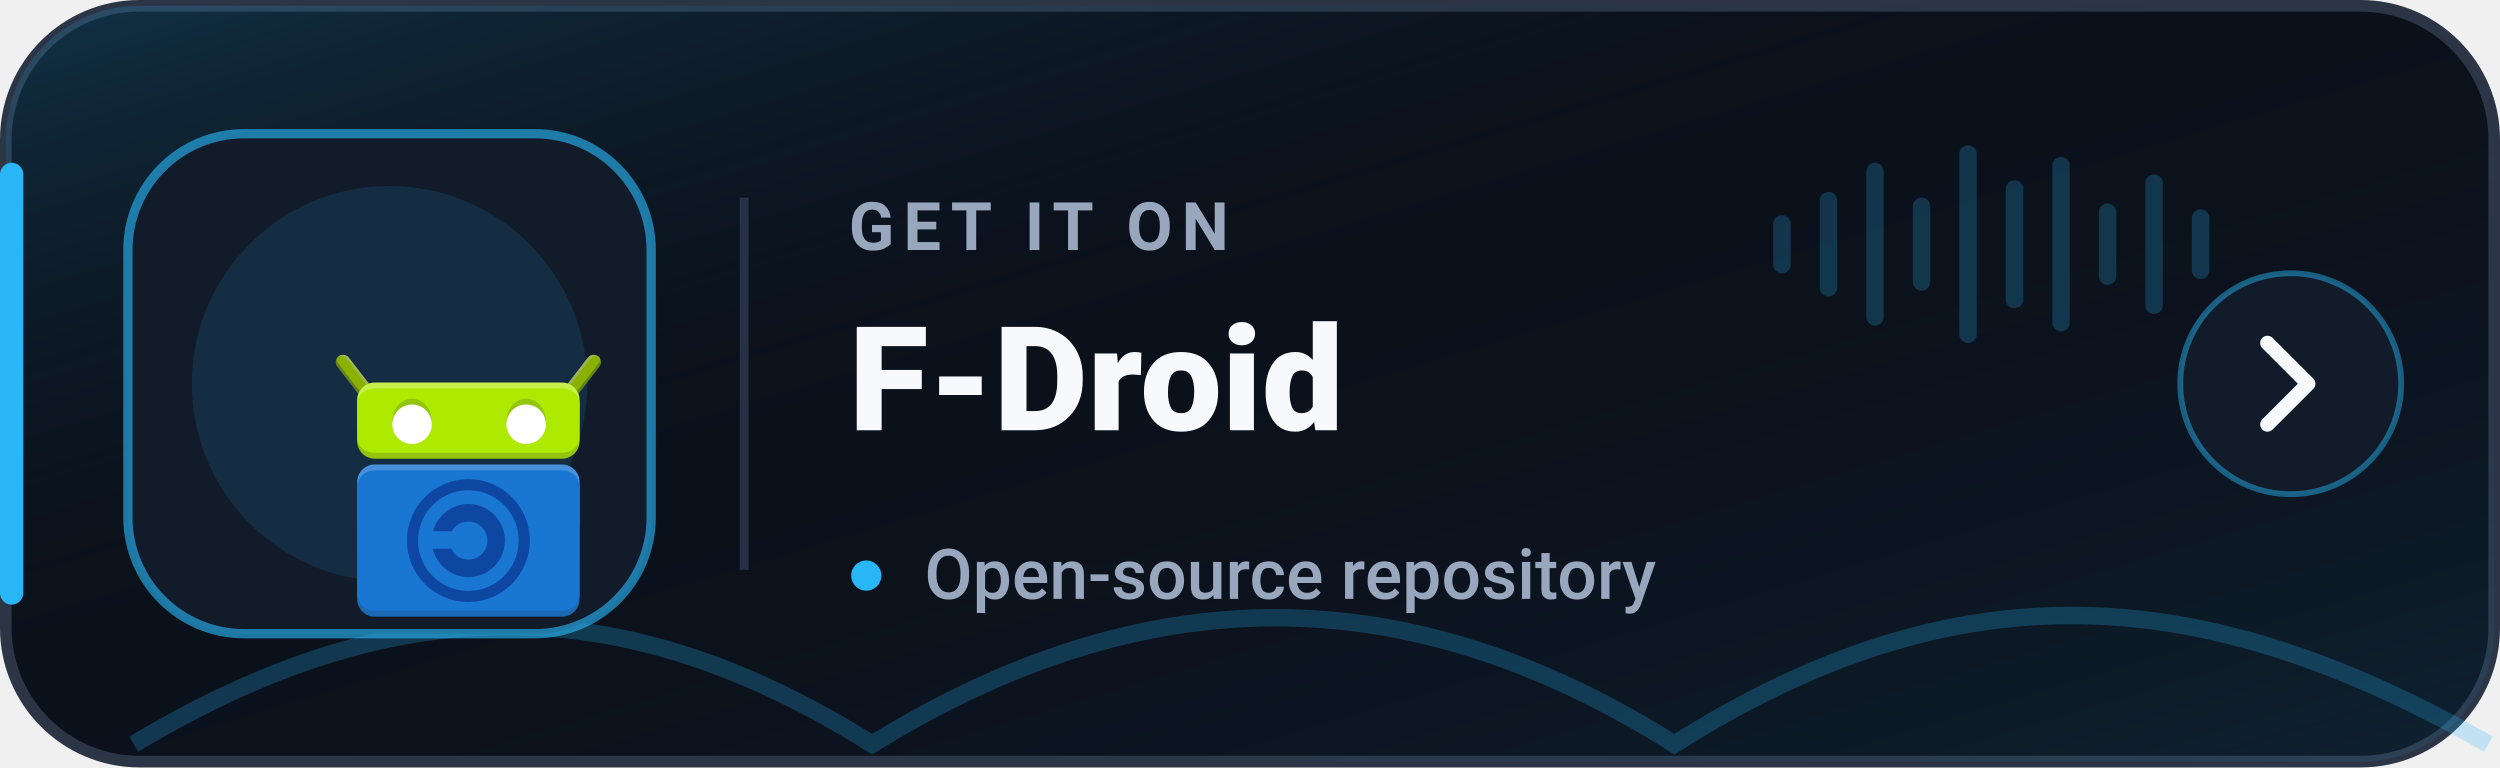
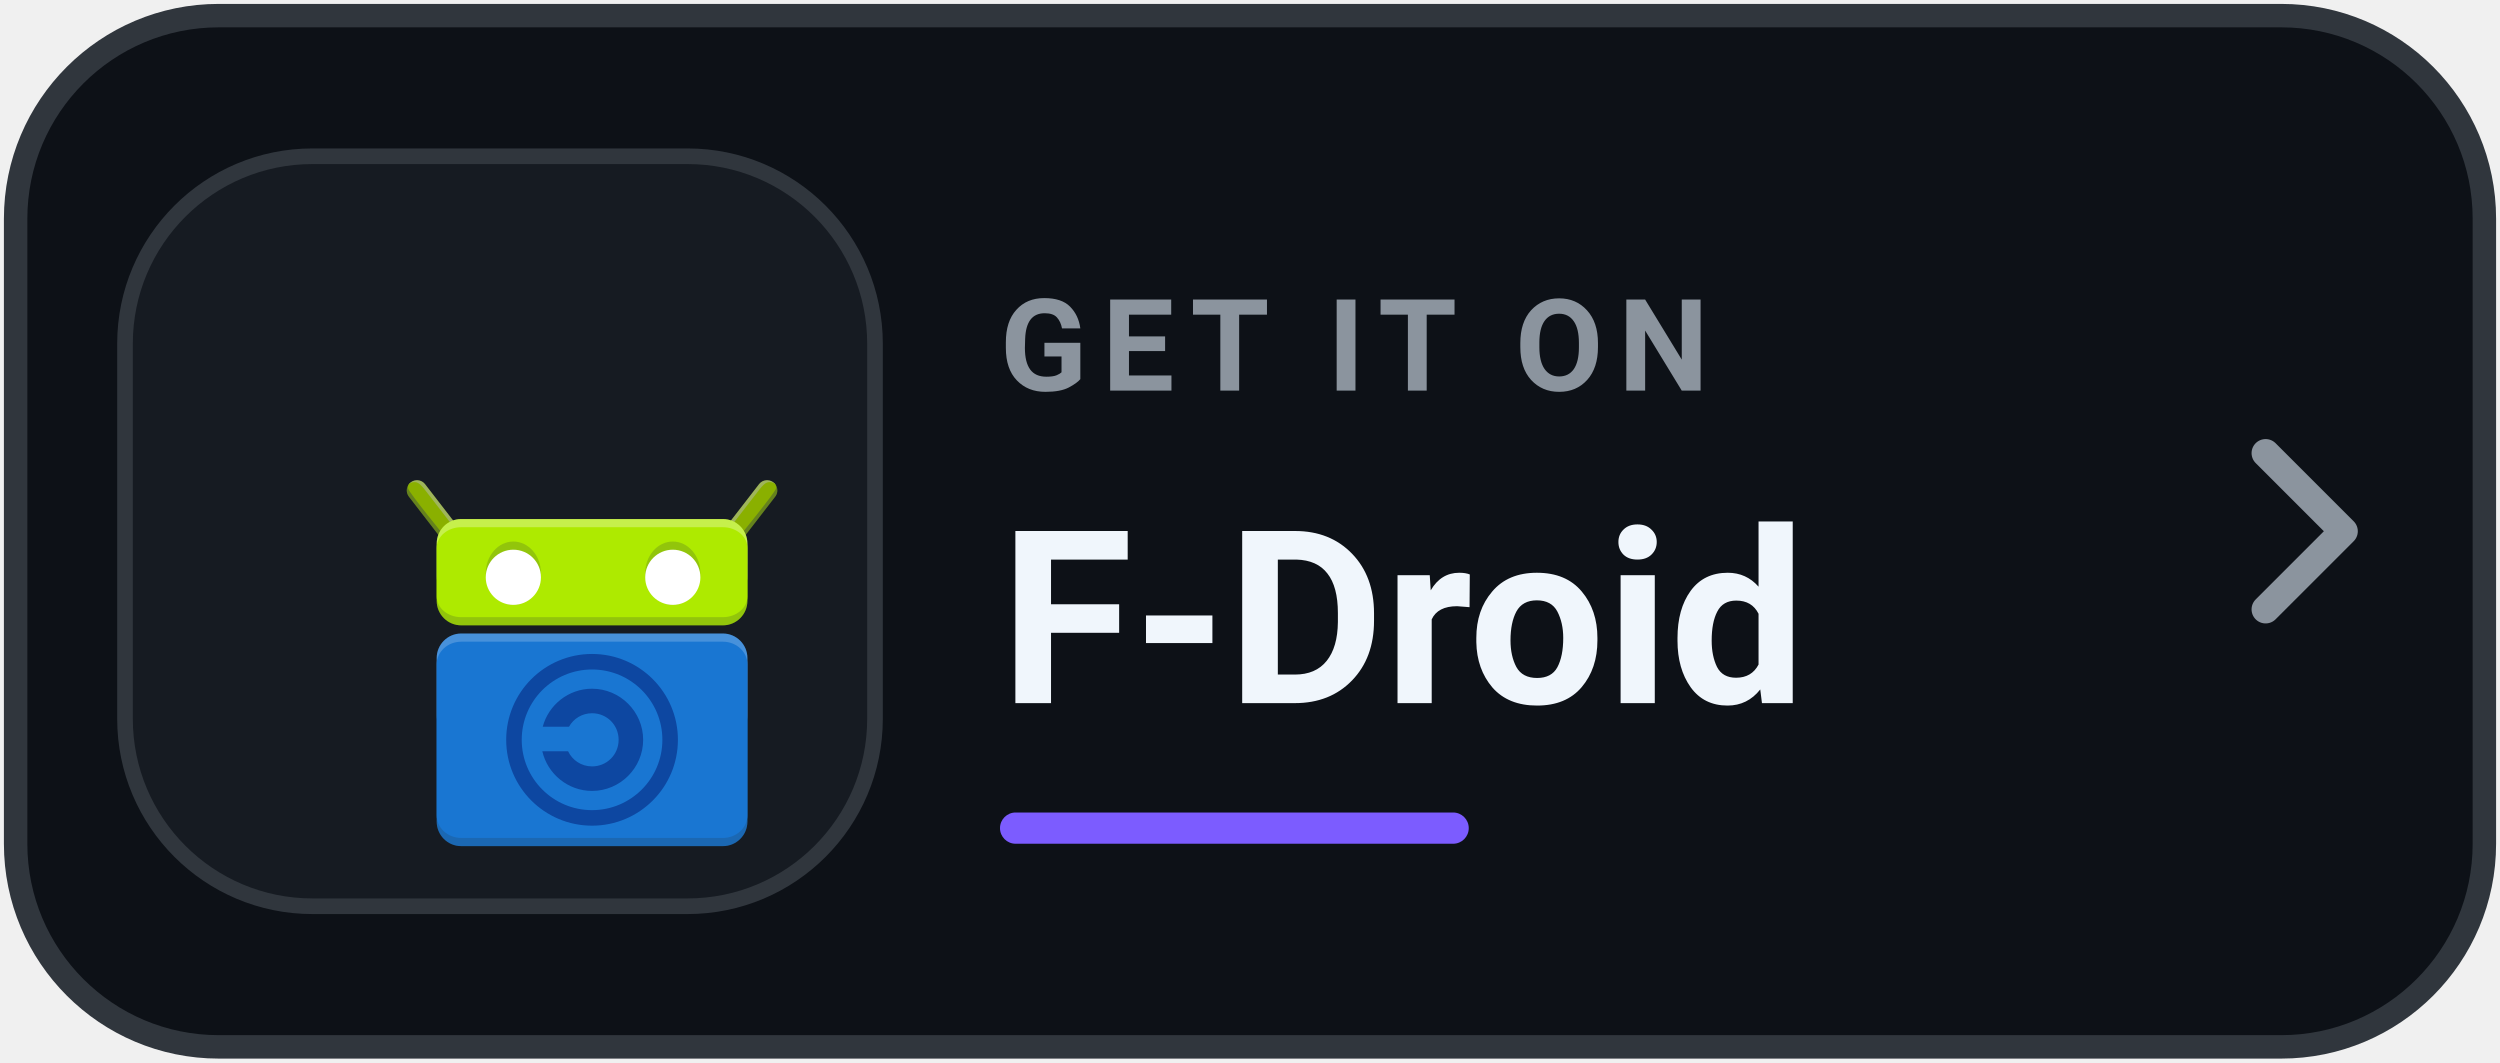
- <svg xmlns="http://www.w3.org/2000/svg" width="430" height="132" viewBox="0 0 430 132" role="img" aria-label="Get Levyra on F-Droid">
-   <defs>
-     <linearGradient id="surface" x1="0" y1="0" x2="1" y2="1">
-       <stop offset="0%" stop-color="#29B6F6" stop-opacity="0.20" />
-       <stop offset="45%" stop-color="#0B111B" stop-opacity="0" />
-       <stop offset="100%" stop-color="#29B6F6" stop-opacity="0.10" />
-     </linearGradient>
-   </defs>
-   <rect x="1" y="1" width="428" height="130" rx="23" fill="#0B111B" stroke="#2B3546" stroke-width="2" />
-   <rect x="1" y="1" width="428" height="130" rx="23" fill="url(#surface)" />
-   <path d="M2 30v72" stroke="#29B6F6" stroke-width="4" stroke-linecap="round" />
-   <path d="M23 128c45-27 84-27 127 0 47-29 92-29 138 0 49-31 91-28 140 0" fill="none" stroke="#29B6F6" stroke-opacity=".24" stroke-width="3" />
-   <rect x="22" y="23" width="90" height="86" rx="20" fill="#121B2A" stroke="#29B6F6" stroke-opacity=".62" stroke-width="1.6" />
-   <circle cx="67" cy="66" r="34" fill="#29B6F6" opacity=".12" />
-   <g transform="translate(11 4) scale(1.48)">
-     <g transform="translate(4 15.5) scale(.5)">
-       <g transform="translate(86 77) scale(1.36) translate(-24 -24)">
-         <g transform="translate(0 -1004.362)">
-           <g transform="matrix(-1 0 0 1 47.99978 0)">
-             <path fill="#8AB000" stroke="#769616" stroke-width="2.5" stroke-linecap="round" d="m2.589 1006.862 4.25 5.5" />
-             <path fill="#FFFFFF" fill-opacity="0.3" d="m2.611 1005.609c-.453.012-.762.189-.981.449 2.027 2.409 2.368 2.792 5.135 6.221 1.02 1.319 2.082.637 1.062-.682l-4.25-5.5c-.229-.306-.585-.478-.967-.488z" />
-             <path fill="#263238" fill-opacity="0.2" d="m1.622 1006.071c-.124.148-.561.805-.022 1.556l4.25 5.5c1.02 1.319 1.15-.612 1.15-.612s-3.734-4.51-5.377-6.444z" />
-             <path fill="#8AB000" d="m2.338 1005.844c-.438 0-.96.142-.824.799.104.502 4.661 6.074 4.661 6.074 1.02 1.319 2.493.676 1.474-.642l-4.234-5.473c-.26-.29-.609-.744-1.076-.758z" />
-           </g>
-           <g>
-             <path fill="#8AB000" stroke="#769616" stroke-width="2.5" stroke-linecap="round" d="m2.589 1006.862 4.25 5.5" />
-             <path fill="#FFFFFF" fill-opacity="0.3" d="m2.611 1005.609c-.453.012-.762.189-.981.449 2.027 2.409 2.368 2.792 5.135 6.221 1.02 1.319 2.082.637 1.062-.682l-4.25-5.5c-.229-.306-.585-.478-.967-.488z" />
-             <path fill="#263238" fill-opacity="0.2" d="m1.622 1006.071c-.124.148-.561.805-.022 1.556l4.25 5.5c1.02 1.319 1.15-.612 1.15-.612s-3.734-4.51-5.377-6.444z" />
-             <path fill="#8AB000" d="m2.338 1005.844c-.438 0-.96.142-.824.799.104.502 4.661 6.074 4.661 6.074 1.02 1.319 2.493.676 1.474-.642l-4.234-5.473c-.26-.29-.609-.744-1.076-.758z" />
-           </g>
-           <g transform="translate(42 0)">
-             <rect fill="#AEEA00" width="38" height="13" x="-37" y="1010.362" rx="3" ry="3" />
-             <rect fill="#263238" fill-opacity="0.2" width="38" height="10" x="-37" y="1013.362" rx="3" ry="3" />
-             <rect fill="#FFFFFF" fill-opacity="0.3" width="38" height="10" x="-37" y="1010.362" rx="3" ry="3" />
-             <rect fill="#AEEA00" width="38" height="11" x="-37" y="1011.362" rx="3" ry="2.54" />
-           </g>
-           <g>
-             <rect fill="#1976D2" width="38" height="26" x="5" y="1024.362" rx="3" ry="3" />
-             <rect fill="#263238" fill-opacity="0.2" width="38" height="13" x="5" y="1037.362" rx="3" ry="3" />
-             <rect fill="#FFFFFF" fill-opacity="0.2" width="38" height="13" x="5" y="1024.362" rx="3" ry="3" />
-             <rect fill="#1976D2" width="38" height="24" x="5" y="1025.362" rx="3" ry="2.77" />
-           </g>
-           <g transform="translate(0 1013.362)">
-             <path fill="#0D47A1" d="m24 17.75c-2.881 0-5.32 1.985-6.033 4.65h3.213C21.734 21.415 22.775 20.75 24 20.75c1.813 0 3.25 1.437 3.25 3.25S25.813 27.25 24 27.25c-1.307 0-2.411-.753-2.93-1.85h-3.154C18.558 28.166 21.048 30.25 24 30.25c3.434 0 6.25-2.816 6.25-6.25S27.434 17.75 24 17.75z" />
-             <circle fill="none" stroke="#0D47A1" stroke-width="1.9" cx="24" cy="24" r="9.55" />
-           </g>
-           <g transform="translate(0 .5)">
-             <ellipse fill="#263238" fill-opacity="0.2" cx="14.375" cy="1016.487" rx="3.375" ry="3.875" />
-             <circle fill="#FFFFFF" cx="14.375" cy="1016.987" r="3.375" />
-           </g>
-           <g transform="translate(19.5 .5)">
-             <ellipse fill="#263238" fill-opacity="0.2" cx="14.375" cy="1016.487" rx="3.375" ry="3.875" />
-             <circle fill="#FFFFFF" cx="14.375" cy="1016.987" r="3.375" />
+ <svg xmlns="http://www.w3.org/2000/svg" width="160" height="68" viewBox="0 0 160 68" role="img" aria-label="Get Levyra on F-Droid">
+   <rect x="1" y="1" width="158" height="66" rx="13" fill="#0D1117" stroke="#30363D" stroke-width="1.5" />
+   <rect x="8" y="10" width="48" height="48" rx="12" fill="#161B22" stroke="#30363D" />
+   <g transform="translate(-4 -1) scale(.52)">
+     <g transform="translate(11 4) scale(1.48)">
+       <g transform="translate(4 15.5) scale(.5)">
+         <g transform="translate(86 77) scale(1.36) translate(-24 -24)">
+           <g transform="translate(0 -1004.362)">
+             <g transform="matrix(-1 0 0 1 47.99978 0)">
+               <path fill="#8AB000" stroke="#769616" stroke-width="2.5" stroke-linecap="round" d="m2.589 1006.862 4.25 5.5" />
+               <path fill="#FFFFFF" fill-opacity="0.3" d="m2.611 1005.609c-.453.012-.762.189-.981.449 2.027 2.409 2.368 2.792 5.135 6.221 1.02 1.319 2.082.637 1.062-.682l-4.25-5.5c-.229-.306-.585-.478-.967-.488z" />
+               <path fill="#263238" fill-opacity="0.2" d="m1.622 1006.071c-.124.148-.561.805-.022 1.556l4.25 5.5c1.02 1.319 1.15-.612 1.15-.612s-3.734-4.51-5.377-6.444z" />
+               <path fill="#8AB000" d="m2.338 1005.844c-.438 0-.96.142-.824.799.104.502 4.661 6.074 4.661 6.074 1.02 1.319 2.493.676 1.474-.642l-4.234-5.473c-.26-.29-.609-.744-1.076-.758z" />
+             </g>
+             <g>
+               <path fill="#8AB000" stroke="#769616" stroke-width="2.5" stroke-linecap="round" d="m2.589 1006.862 4.25 5.5" />
+               <path fill="#FFFFFF" fill-opacity="0.3" d="m2.611 1005.609c-.453.012-.762.189-.981.449 2.027 2.409 2.368 2.792 5.135 6.221 1.02 1.319 2.082.637 1.062-.682l-4.25-5.5c-.229-.306-.585-.478-.967-.488z" />
+               <path fill="#263238" fill-opacity="0.2" d="m1.622 1006.071c-.124.148-.561.805-.022 1.556l4.25 5.5c1.02 1.319 1.15-.612 1.15-.612s-3.734-4.51-5.377-6.444z" />
+               <path fill="#8AB000" d="m2.338 1005.844c-.438 0-.96.142-.824.799.104.502 4.661 6.074 4.661 6.074 1.02 1.319 2.493.676 1.474-.642l-4.234-5.473c-.26-.29-.609-.744-1.076-.758z" />
+             </g>
+             <g transform="translate(42 0)">
+               <rect fill="#AEEA00" width="38" height="13" x="-37" y="1010.362" rx="3" ry="3" />
+               <rect fill="#263238" fill-opacity="0.2" width="38" height="10" x="-37" y="1013.362" rx="3" ry="3" />
+               <rect fill="#FFFFFF" fill-opacity="0.3" width="38" height="10" x="-37" y="1010.362" rx="3" ry="3" />
+               <rect fill="#AEEA00" width="38" height="11" x="-37" y="1011.362" rx="3" ry="2.54" />
+             </g>
+             <g>
+               <rect fill="#1976D2" width="38" height="26" x="5" y="1024.362" rx="3" ry="3" />
+               <rect fill="#263238" fill-opacity="0.2" width="38" height="13" x="5" y="1037.362" rx="3" ry="3" />
+               <rect fill="#FFFFFF" fill-opacity="0.2" width="38" height="13" x="5" y="1024.362" rx="3" ry="3" />
+               <rect fill="#1976D2" width="38" height="24" x="5" y="1025.362" rx="3" ry="2.77" />
+             </g>
+             <g transform="translate(0 1013.362)">
+               <path fill="#0D47A1" d="m24 17.75c-2.881 0-5.32 1.985-6.033 4.65h3.213C21.734 21.415 22.775 20.75 24 20.75c1.813 0 3.25 1.437 3.25 3.25S25.813 27.25 24 27.25c-1.307 0-2.411-.753-2.93-1.85h-3.154C18.558 28.166 21.048 30.25 24 30.25c3.434 0 6.25-2.816 6.25-6.25S27.434 17.75 24 17.75z" />
+               <circle fill="none" stroke="#0D47A1" stroke-width="1.9" cx="24" cy="24" r="9.55" />
+             </g>
+             <g transform="translate(0 .5)">
+               <ellipse fill="#263238" fill-opacity="0.2" cx="14.375" cy="1016.487" rx="3.375" ry="3.875" />
+               <circle fill="#FFFFFF" cx="14.375" cy="1016.987" r="3.375" />
+             </g>
+             <g transform="translate(19.5 .5)">
+               <ellipse fill="#263238" fill-opacity="0.2" cx="14.375" cy="1016.487" rx="3.375" ry="3.875" />
+               <circle fill="#FFFFFF" cx="14.375" cy="1016.987" r="3.375" />
+             </g>
          </g>
        </g>
      </g>
    </g>
  </g>
-   <line x1="128" y1="34" x2="128" y2="98" stroke="#263244" stroke-width="1.5" />
-   <text x="146" y="43" fill="#98A7BD" font-family="-apple-system,BlinkMacSystemFont,'Segoe UI',Roboto,Helvetica,Arial,sans-serif" font-size="11.5" font-weight="700" letter-spacing="1.55">GET IT ON</text>
-   <text x="146" y="74" fill="#F7F9FC" font-family="-apple-system,BlinkMacSystemFont,'Segoe UI',Roboto,Helvetica,Arial,sans-serif" font-size="25" font-weight="800">F-Droid</text>
-   <circle cx="149" cy="99" r="2.6" fill="#29B6F6" />
-   <text x="159" y="103" fill="#98A7BD" font-family="-apple-system,BlinkMacSystemFont,'Segoe UI',Roboto,Helvetica,Arial,sans-serif" font-size="12" font-weight="500">Open-source repository</text>
-   <g transform="translate(305 18)" fill="#29B6F6" opacity=".22">
-     <rect x="0" y="19" width="3" height="10" rx="1.5" />
-     <rect x="8" y="15" width="3" height="18" rx="1.5" />
-     <rect x="16" y="10" width="3" height="28" rx="1.5" />
-     <rect x="24" y="16" width="3" height="16" rx="1.5" />
-     <rect x="32" y="7" width="3" height="34" rx="1.5" />
-     <rect x="40" y="13" width="3" height="22" rx="1.5" />
-     <rect x="48" y="9" width="3" height="30" rx="1.5" />
-     <rect x="56" y="17" width="3" height="14" rx="1.5" />
-     <rect x="64" y="12" width="3" height="24" rx="1.5" />
-     <rect x="72" y="18" width="3" height="12" rx="1.5" />
-   </g>
-   <circle cx="394" cy="66" r="19" fill="#121B2A" stroke="#29B6F6" stroke-opacity=".46" />
-   <path d="m390 59 7 7-7 7" fill="none" stroke="#F7F9FC" stroke-width="2.5" stroke-linecap="round" stroke-linejoin="round" />
+   <text x="64" y="25" fill="#8B949E" font-family="-apple-system,BlinkMacSystemFont,'Segoe UI',Roboto,Helvetica,Arial,sans-serif" font-size="8.2" font-weight="700" letter-spacing=".95">GET IT ON</text>
+   <text x="64" y="45" fill="#F0F6FC" font-family="-apple-system,BlinkMacSystemFont,'Segoe UI',Roboto,Helvetica,Arial,sans-serif" font-size="15.5" font-weight="750">F-Droid</text>
+   <rect x="64" y="52" width="30" height="2" rx="1" fill="#7C5CFF" />
+   <path d="m145 29 5 5-5 5" fill="none" stroke="#8B949E" stroke-width="1.8" stroke-linecap="round" stroke-linejoin="round" />
</svg>
